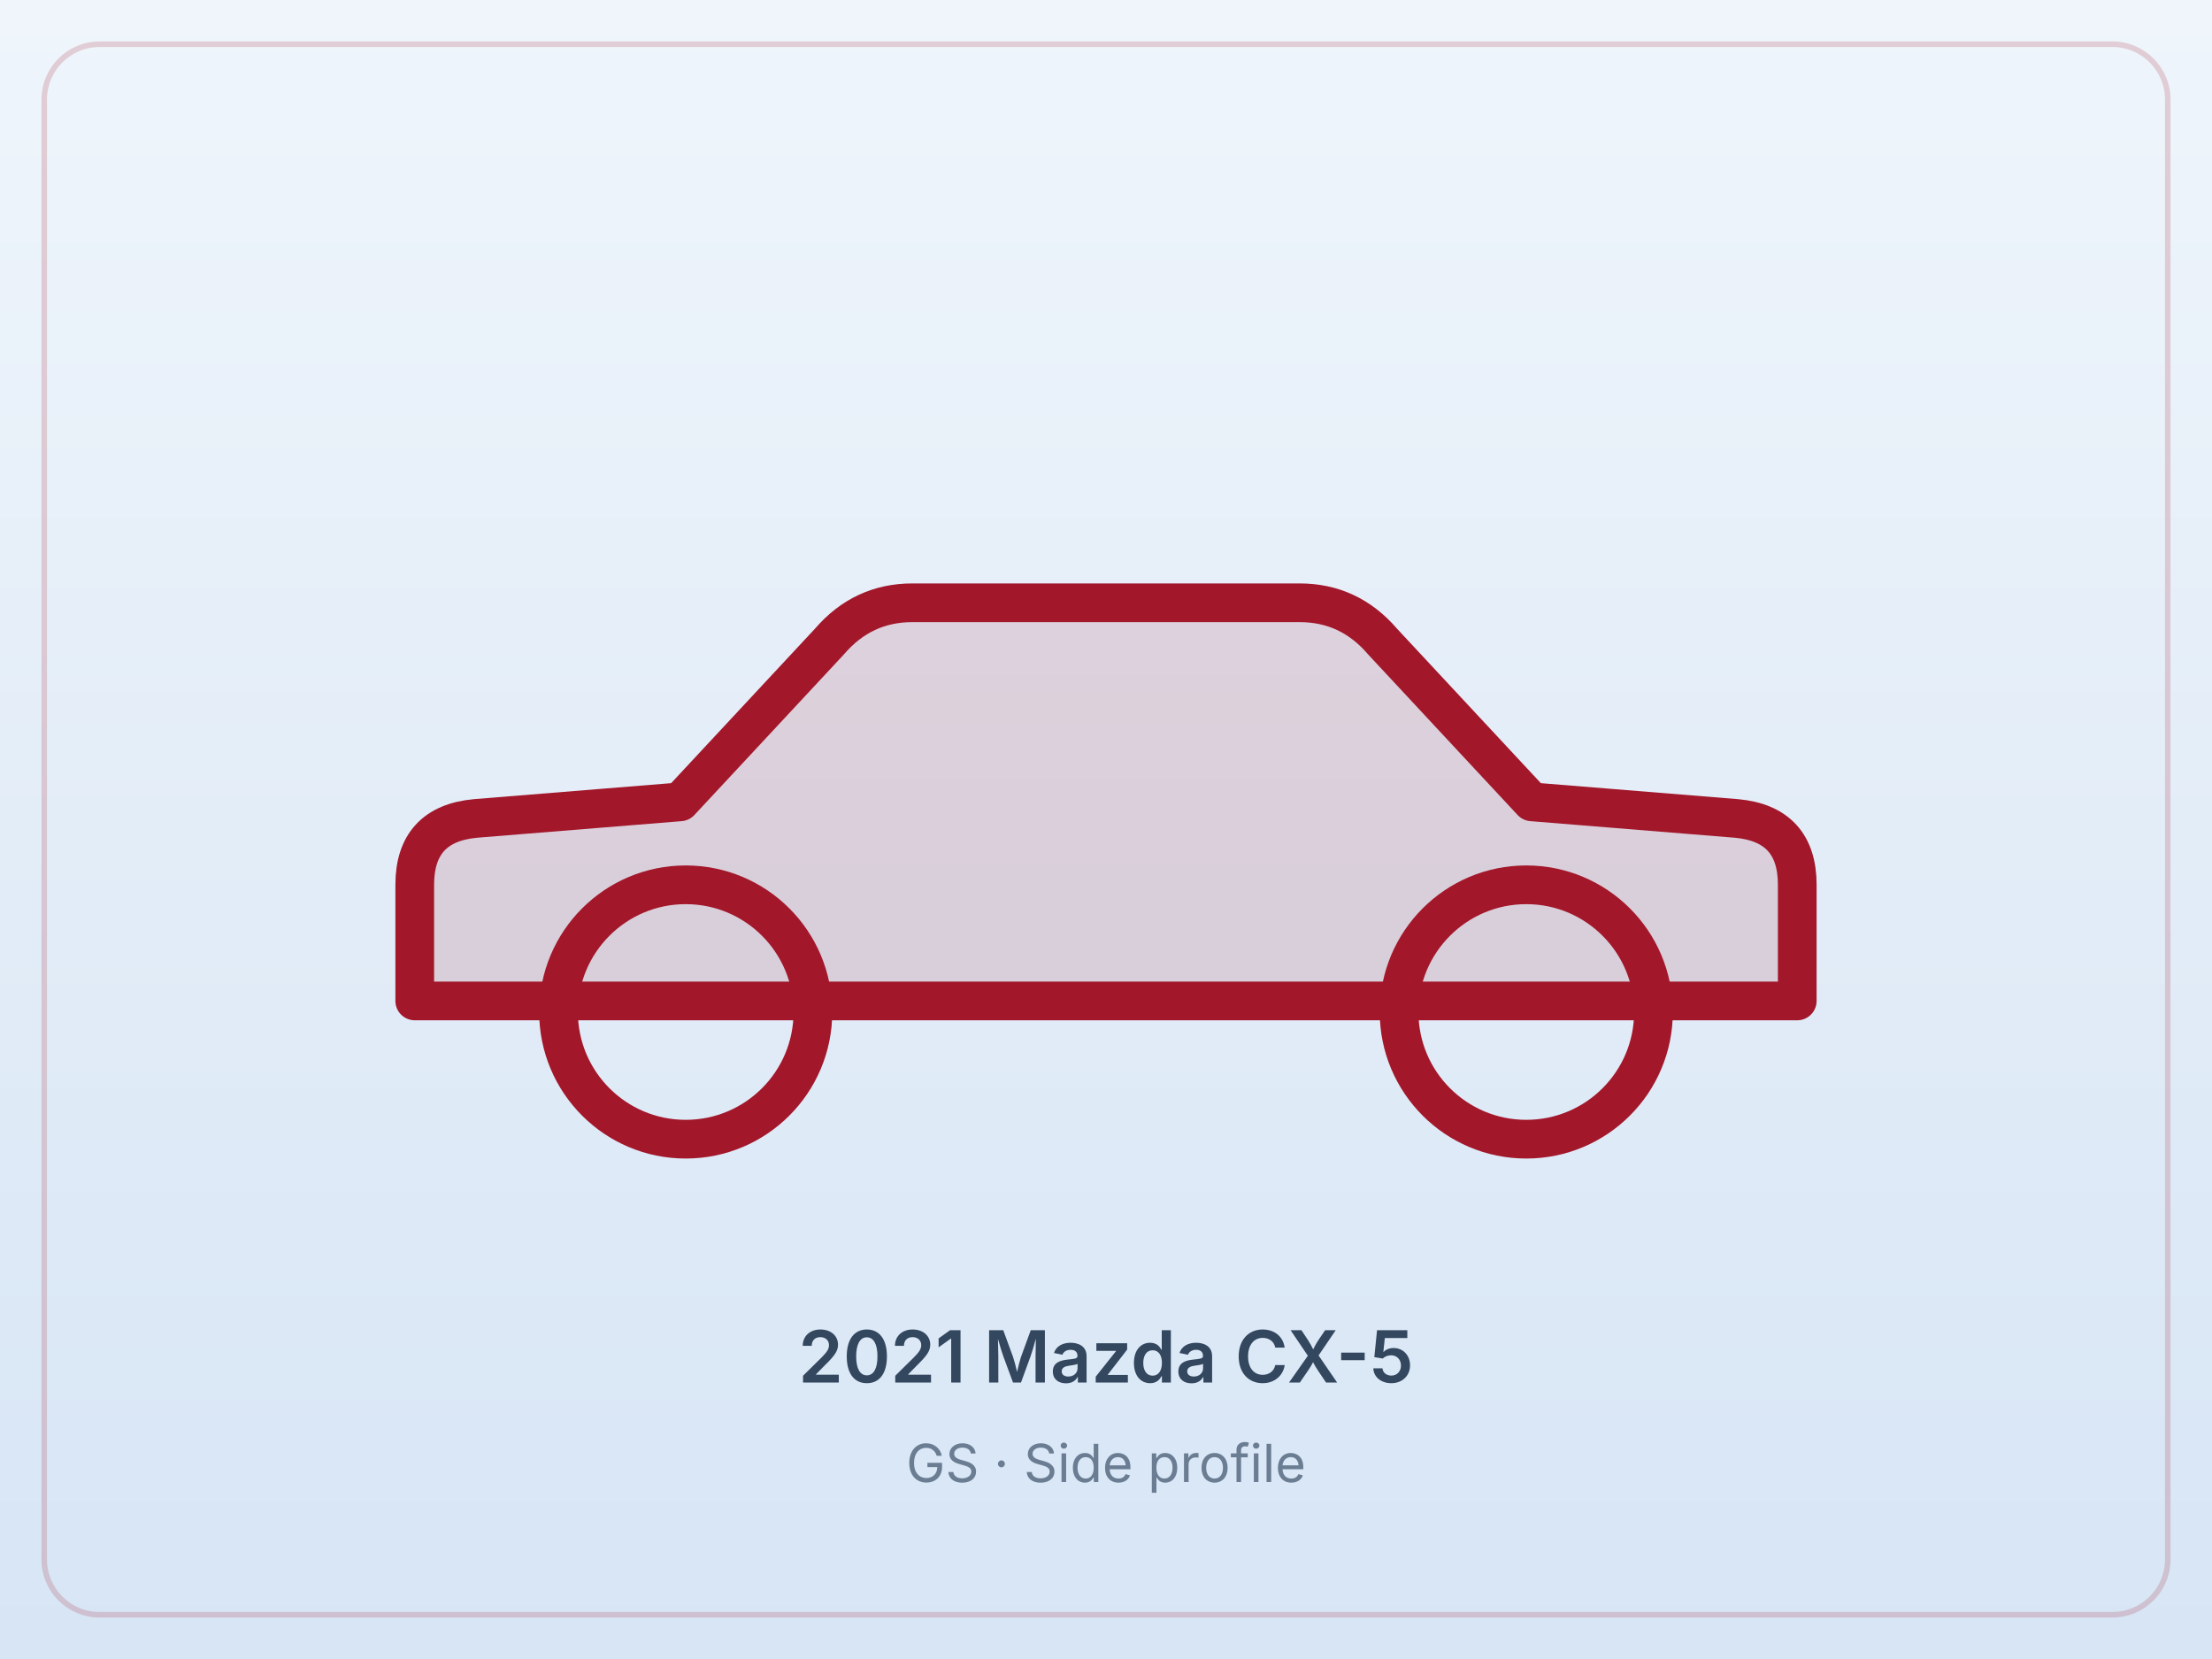
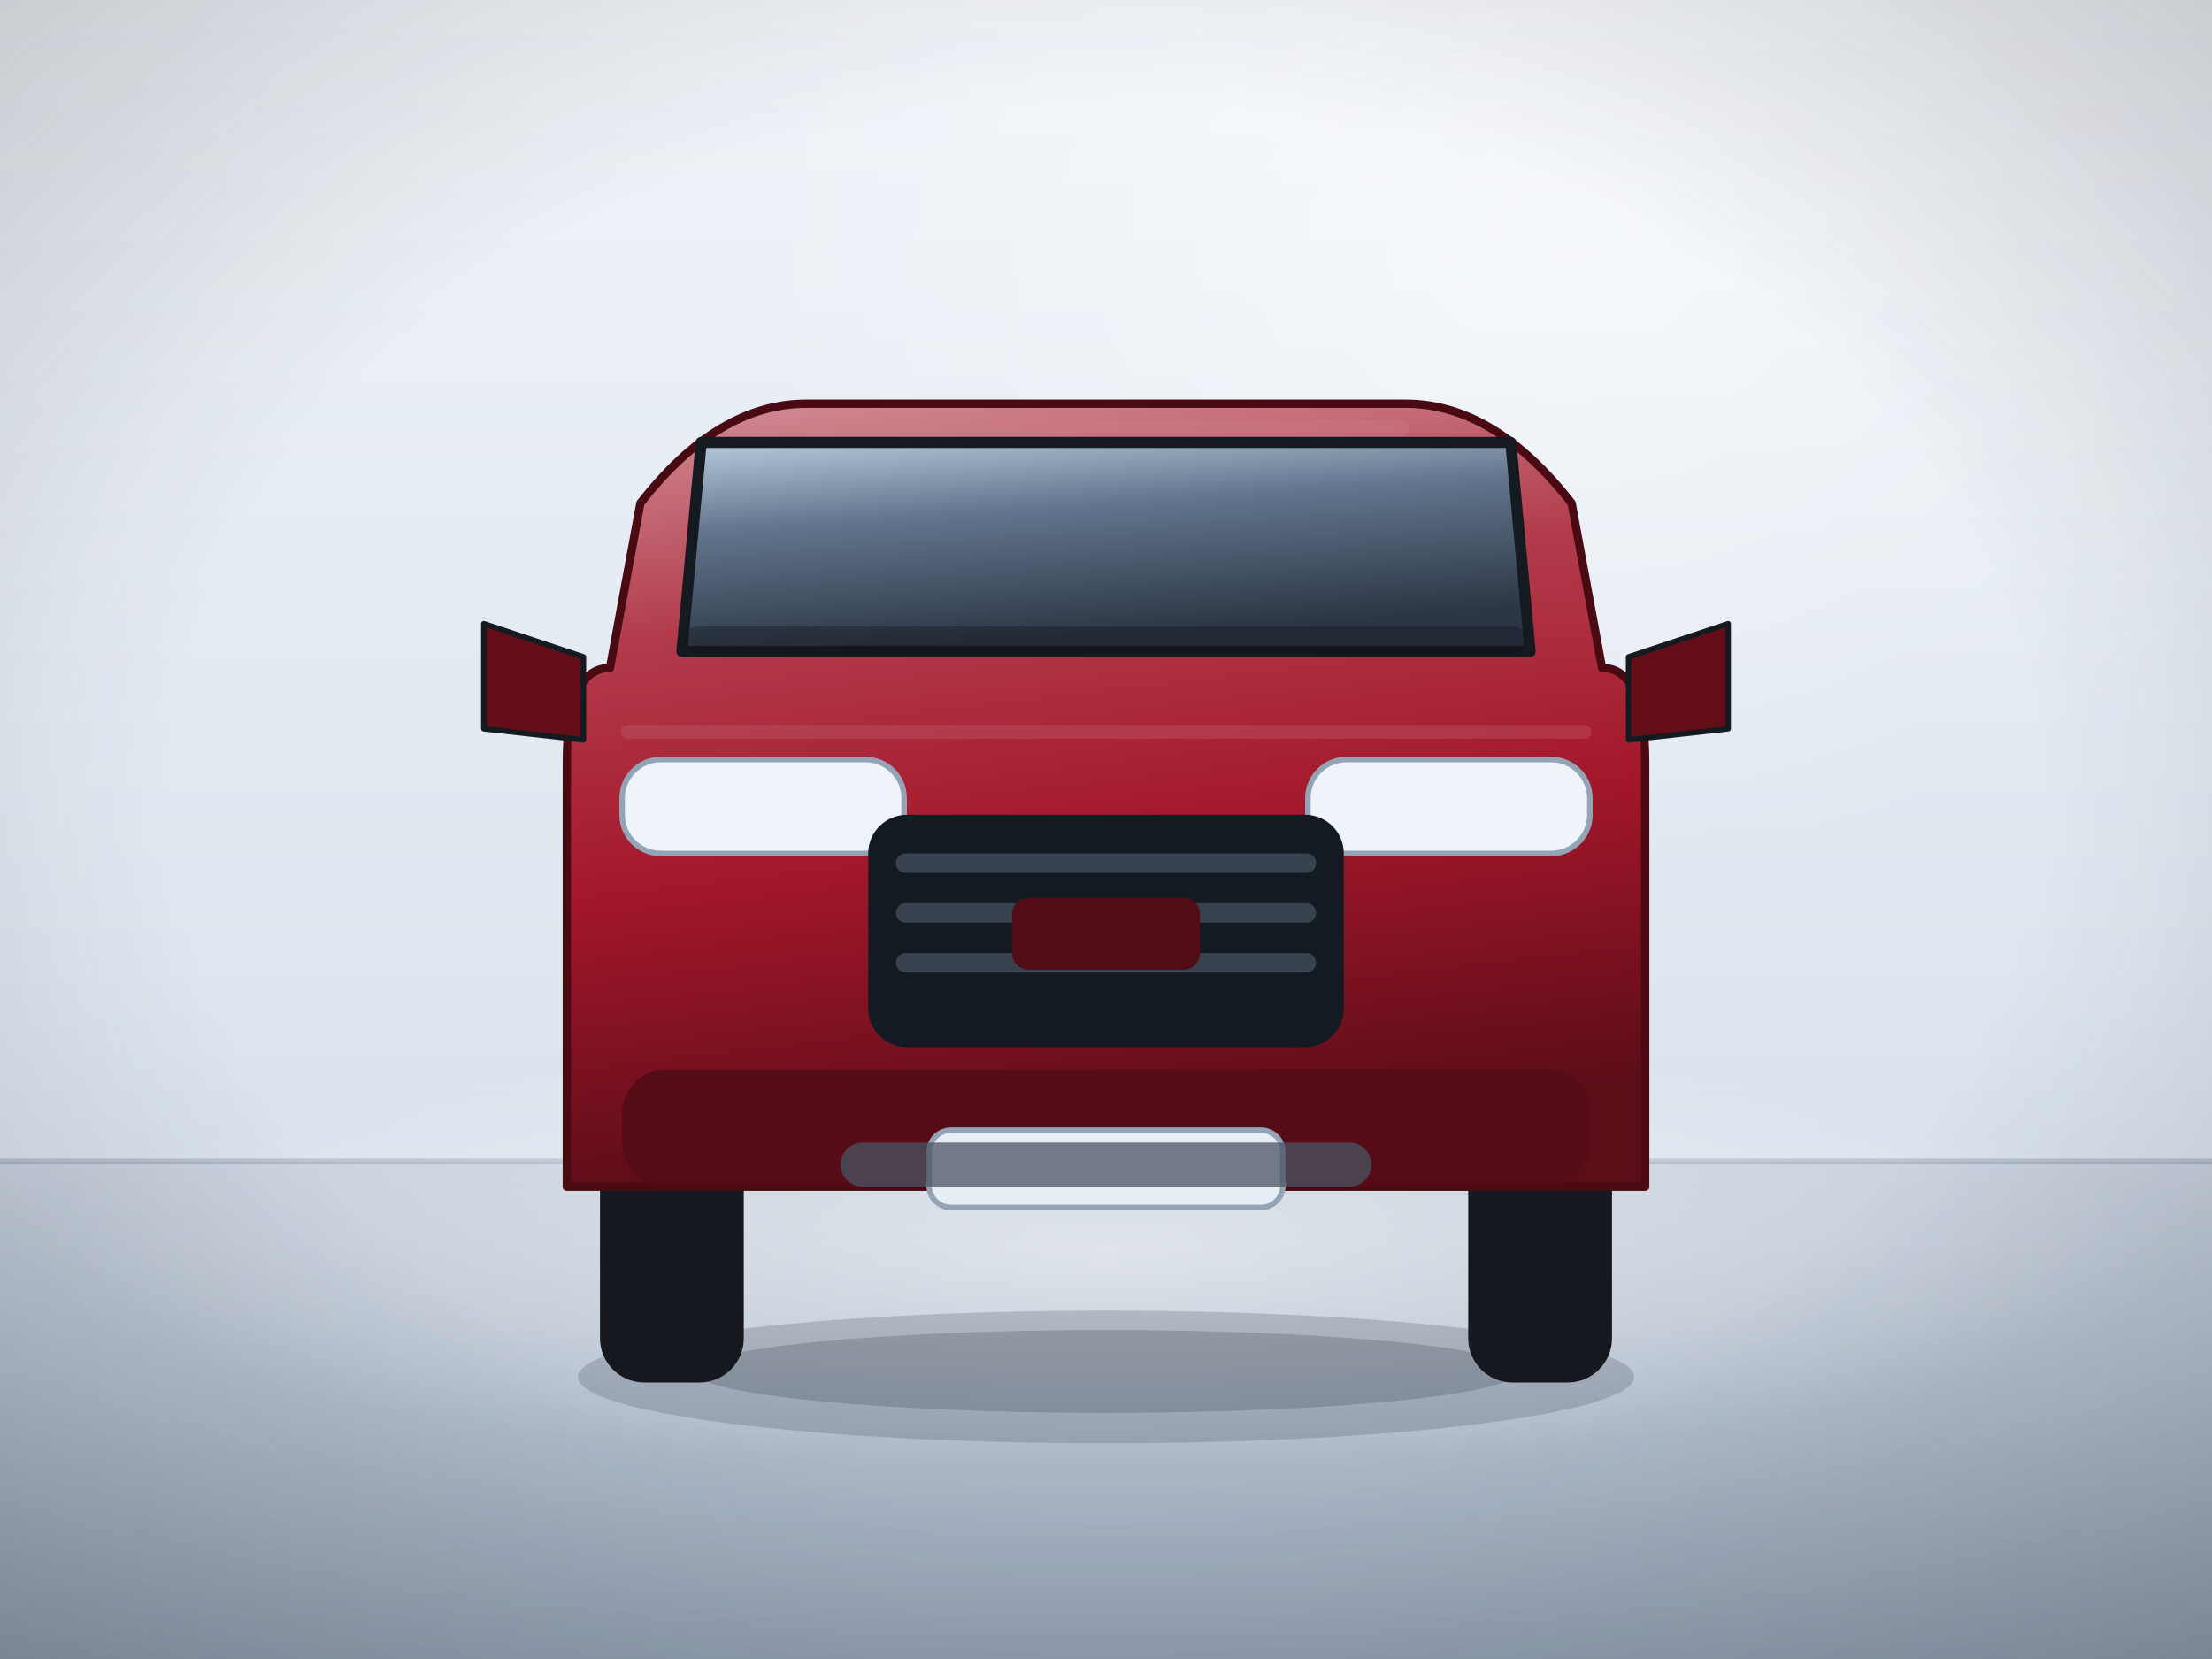
- <svg xmlns="http://www.w3.org/2000/svg" viewBox="0 0 800 600" width="800" height="600" role="img" aria-label="2021 Mazda CX-5">
+ <svg xmlns="http://www.w3.org/2000/svg" viewBox="0 0 800 600" width="800" height="600" role="presentation">
  <defs>
-     <linearGradient id="bg" x1="0" y1="0" x2="0" y2="1">
-       <stop offset="0" stop-color="#eff5fb" />
-       <stop offset="1" stop-color="#d7e5f5" />
+     <linearGradient id="wall" x1="0" y1="0" x2="0" y2="1">
+       <stop offset="0" stop-color="#f0f4f9" />
+       <stop offset="0.58" stop-color="#dee6ef" />
+       <stop offset="1" stop-color="#cbd6e2" />
+     </linearGradient>
+     <linearGradient id="floor" x1="0" y1="0" x2="0" y2="1">
+       <stop offset="0" stop-color="#c7d0dc" />
+       <stop offset="0.5" stop-color="#b0bccb" />
+       <stop offset="1" stop-color="#94a1b3" />
+     </linearGradient>
+     <radialGradient id="pool" cx="0.5" cy="0.5" r="0.5">
+       <stop offset="0" stop-color="#ffffff" stop-opacity="0.5" />
+       <stop offset="1" stop-color="#ffffff" stop-opacity="0" />
+     </radialGradient>
+     <radialGradient id="key" cx="0.5" cy="0.5" r="0.5">
+       <stop offset="0" stop-color="#ffffff" stop-opacity="0.5" />
+       <stop offset="1" stop-color="#ffffff" stop-opacity="0" />
+     </radialGradient>
+     <radialGradient id="vig" cx="0.5" cy="0.48" r="0.76">
+       <stop offset="0.55" stop-color="#10131a" stop-opacity="0" />
+       <stop offset="1" stop-color="#10131a" stop-opacity="0.22" />
+     </radialGradient>
+     <linearGradient id="paint" x1="0" y1="0" x2="0.16" y2="1">
+       <stop offset="0" stop-color="#d39099" />
+       <stop offset="0.3" stop-color="#b23c4c" />
+       <stop offset="0.62" stop-color="#a3172a" />
+       <stop offset="1" stop-color="#5b0d18" />
+     </linearGradient>
+     <linearGradient id="paintLo" x1="0" y1="0" x2="0.2" y2="1">
+       <stop offset="0" stop-color="#8f1425" />
+       <stop offset="1" stop-color="#440a12" />
+     </linearGradient>
+     <linearGradient id="glass" x1="0" y1="0" x2="0.28" y2="1">
+       <stop offset="0" stop-color="#b8cadc" />
+       <stop offset="0.4" stop-color="#63768e" />
+       <stop offset="1" stop-color="#2b3543" />
+     </linearGradient>
+     <linearGradient id="steel" x1="0" y1="0" x2="0.34" y2="1">
+       <stop offset="0" stop-color="#f6f8fb" />
+       <stop offset="0.34" stop-color="#ccd6e1" />
+       <stop offset="0.68" stop-color="#98a6b8" />
+       <stop offset="1" stop-color="#6a7889" />
+     </linearGradient>
+     <linearGradient id="rim" x1="0" y1="0" x2="0.3" y2="1">
+       <stop offset="0" stop-color="#eef2f7" />
+       <stop offset="0.45" stop-color="#b9c4d2" />
+       <stop offset="1" stop-color="#7b8a9c" />
+     </linearGradient>
+     <linearGradient id="cabin" x1="0" y1="0" x2="0.2" y2="1">
+       <stop offset="0" stop-color="#4a5361" />
+       <stop offset="1" stop-color="#191d24" />
    </linearGradient>
  </defs>
-   <rect width="800" height="600" fill="url(#bg)" />
-   <rect x="16" y="16" width="768" height="568" rx="20" fill="none" stroke="#a3172a" stroke-opacity="0.18" stroke-width="2" />
-   <g transform="translate(0, -10)">
-     <path d="M150 372 L150 330 Q150 308 172 306 L246 300 L300 242 Q312 228 330 228 L470 228 Q488 228 500 242 L554 300 L628 306 Q650 308 650 330 L650 372 Z" fill="#a3172a" fill-opacity="0.14" stroke="#a3172a" stroke-width="14" stroke-linejoin="round" />
-     <circle cx="248" cy="376" r="46" fill="none" stroke="#a3172a" stroke-width="14" />
-     <circle cx="552" cy="376" r="46" fill="none" stroke="#a3172a" stroke-width="14" />
+   <rect width="800" height="600" fill="url(#wall)" />
+   <rect y="420" width="800" height="180" fill="url(#floor)" />
+   <rect y="419" width="800" height="2" fill="#8b97a8" opacity="0.45" />
+   <ellipse cx="400" cy="452" rx="392" ry="78" fill="url(#pool)" />
+   <ellipse cx="566" cy="86" rx="300" ry="232" fill="url(#key)" />
+   <ellipse cx="400" cy="498" rx="191" ry="24" fill="#2b3240" opacity="0.2" />
+   <ellipse cx="400" cy="496" rx="148.98" ry="15" fill="#2b3240" opacity="0.22" />
+   <rect x="217" y="383.2" width="52" height="116.8" rx="16" fill="#15181e" />
+   <rect x="531" y="383.2" width="52" height="116.8" rx="16" fill="#15181e" />
+   <path d="M 205 429.2 L 205 275.58 Q 205 241.58 220.6 241.58 L 231.6 182 Q 259.6 146 291.6 146 L 508.4 146 Q 540.4 146 568.4 182 L 579.4 241.58 Q 595 241.58 595 275.58 L 595 429.2 Z" fill="url(#paint)" />
+   <path d="M 205 429.2 L 205 275.58 Q 205 241.58 220.6 241.58 L 231.6 182 Q 259.6 146 291.6 146 L 508.4 146 Q 540.4 146 568.4 182 L 579.4 241.58 Q 595 241.58 595 275.58 L 595 429.2 Z" fill="none" stroke="#490a13" stroke-width="3" stroke-linejoin="round" />
+   <path d="M 293.6 155 L 506.4 155" stroke="#cd828c" stroke-width="6" opacity="0.32" stroke-linecap="round" fill="none" />
+   <path d="M 253.6 160 L 546.4 160 L 553.4 235.58 L 246.6 235.58 Z" fill="url(#glass)" stroke="#151a21" stroke-width="4" stroke-linejoin="round" />
+   <path d="M 252.6 231.58 L 547.4 231.58" stroke="#0f1218" stroke-width="10" opacity="0.35" stroke-linecap="round" fill="none" />
+   <path d="M 227 264.68 L 573 264.68" stroke="#bf5d6a" stroke-width="5" opacity="0.38" stroke-linecap="round" fill="none" />
+   <rect x="225" y="274.68" width="102" height="34" rx="14" fill="#eef4fa" stroke="#93a4b7" stroke-width="2" />
+   <rect x="473" y="274.68" width="102" height="34" rx="14" fill="#eef4fa" stroke="#93a4b7" stroke-width="2" />
+   <rect x="314" y="294.68" width="172" height="84.04" rx="14" fill="#141a21" />
+   <g fill="#39424f">
+     <rect x="324" y="308.68" width="152" height="7" rx="3.5" />
+     <rect x="324" y="326.68" width="152" height="7" rx="3.5" />
+     <rect x="324" y="344.68" width="152" height="7" rx="3.5" />
  </g>
-   <text x="400" y="500" text-anchor="middle" font-family="Inter, Segoe UI, system-ui, sans-serif" font-size="26" font-weight="600" fill="#33475f">2021 Mazda CX-5</text>
-   <text x="400" y="536" text-anchor="middle" font-family="Inter, Segoe UI, system-ui, sans-serif" font-size="19" fill="#6b7d92">GS · Side profile</text>
+   <rect x="366" y="324.7" width="68" height="26" rx="6" fill="#520c15" />
+   <rect x="225" y="386.72" width="350" height="42.48" rx="16" fill="#550c16" />
+   <rect x="336" y="408.72" width="128" height="28" rx="8" fill="#e8eef5" stroke="#93a4b7" stroke-width="2" />
+   <rect x="304" y="413.2" width="192" height="16" rx="8" fill="#4a5361" opacity="0.75" />
+   <path d="M 211 237.58 L 175 225.58 L 175 263.58 L 211 267.58 Z" fill="#650e1a" stroke="#151a21" stroke-width="2" stroke-linejoin="round" />
+   <path d="M 589 237.58 L 625 225.58 L 625 263.58 L 589 267.58 Z" fill="#650e1a" stroke="#151a21" stroke-width="2" stroke-linejoin="round" />
+   <rect width="800" height="600" fill="url(#vig)" />
</svg>
